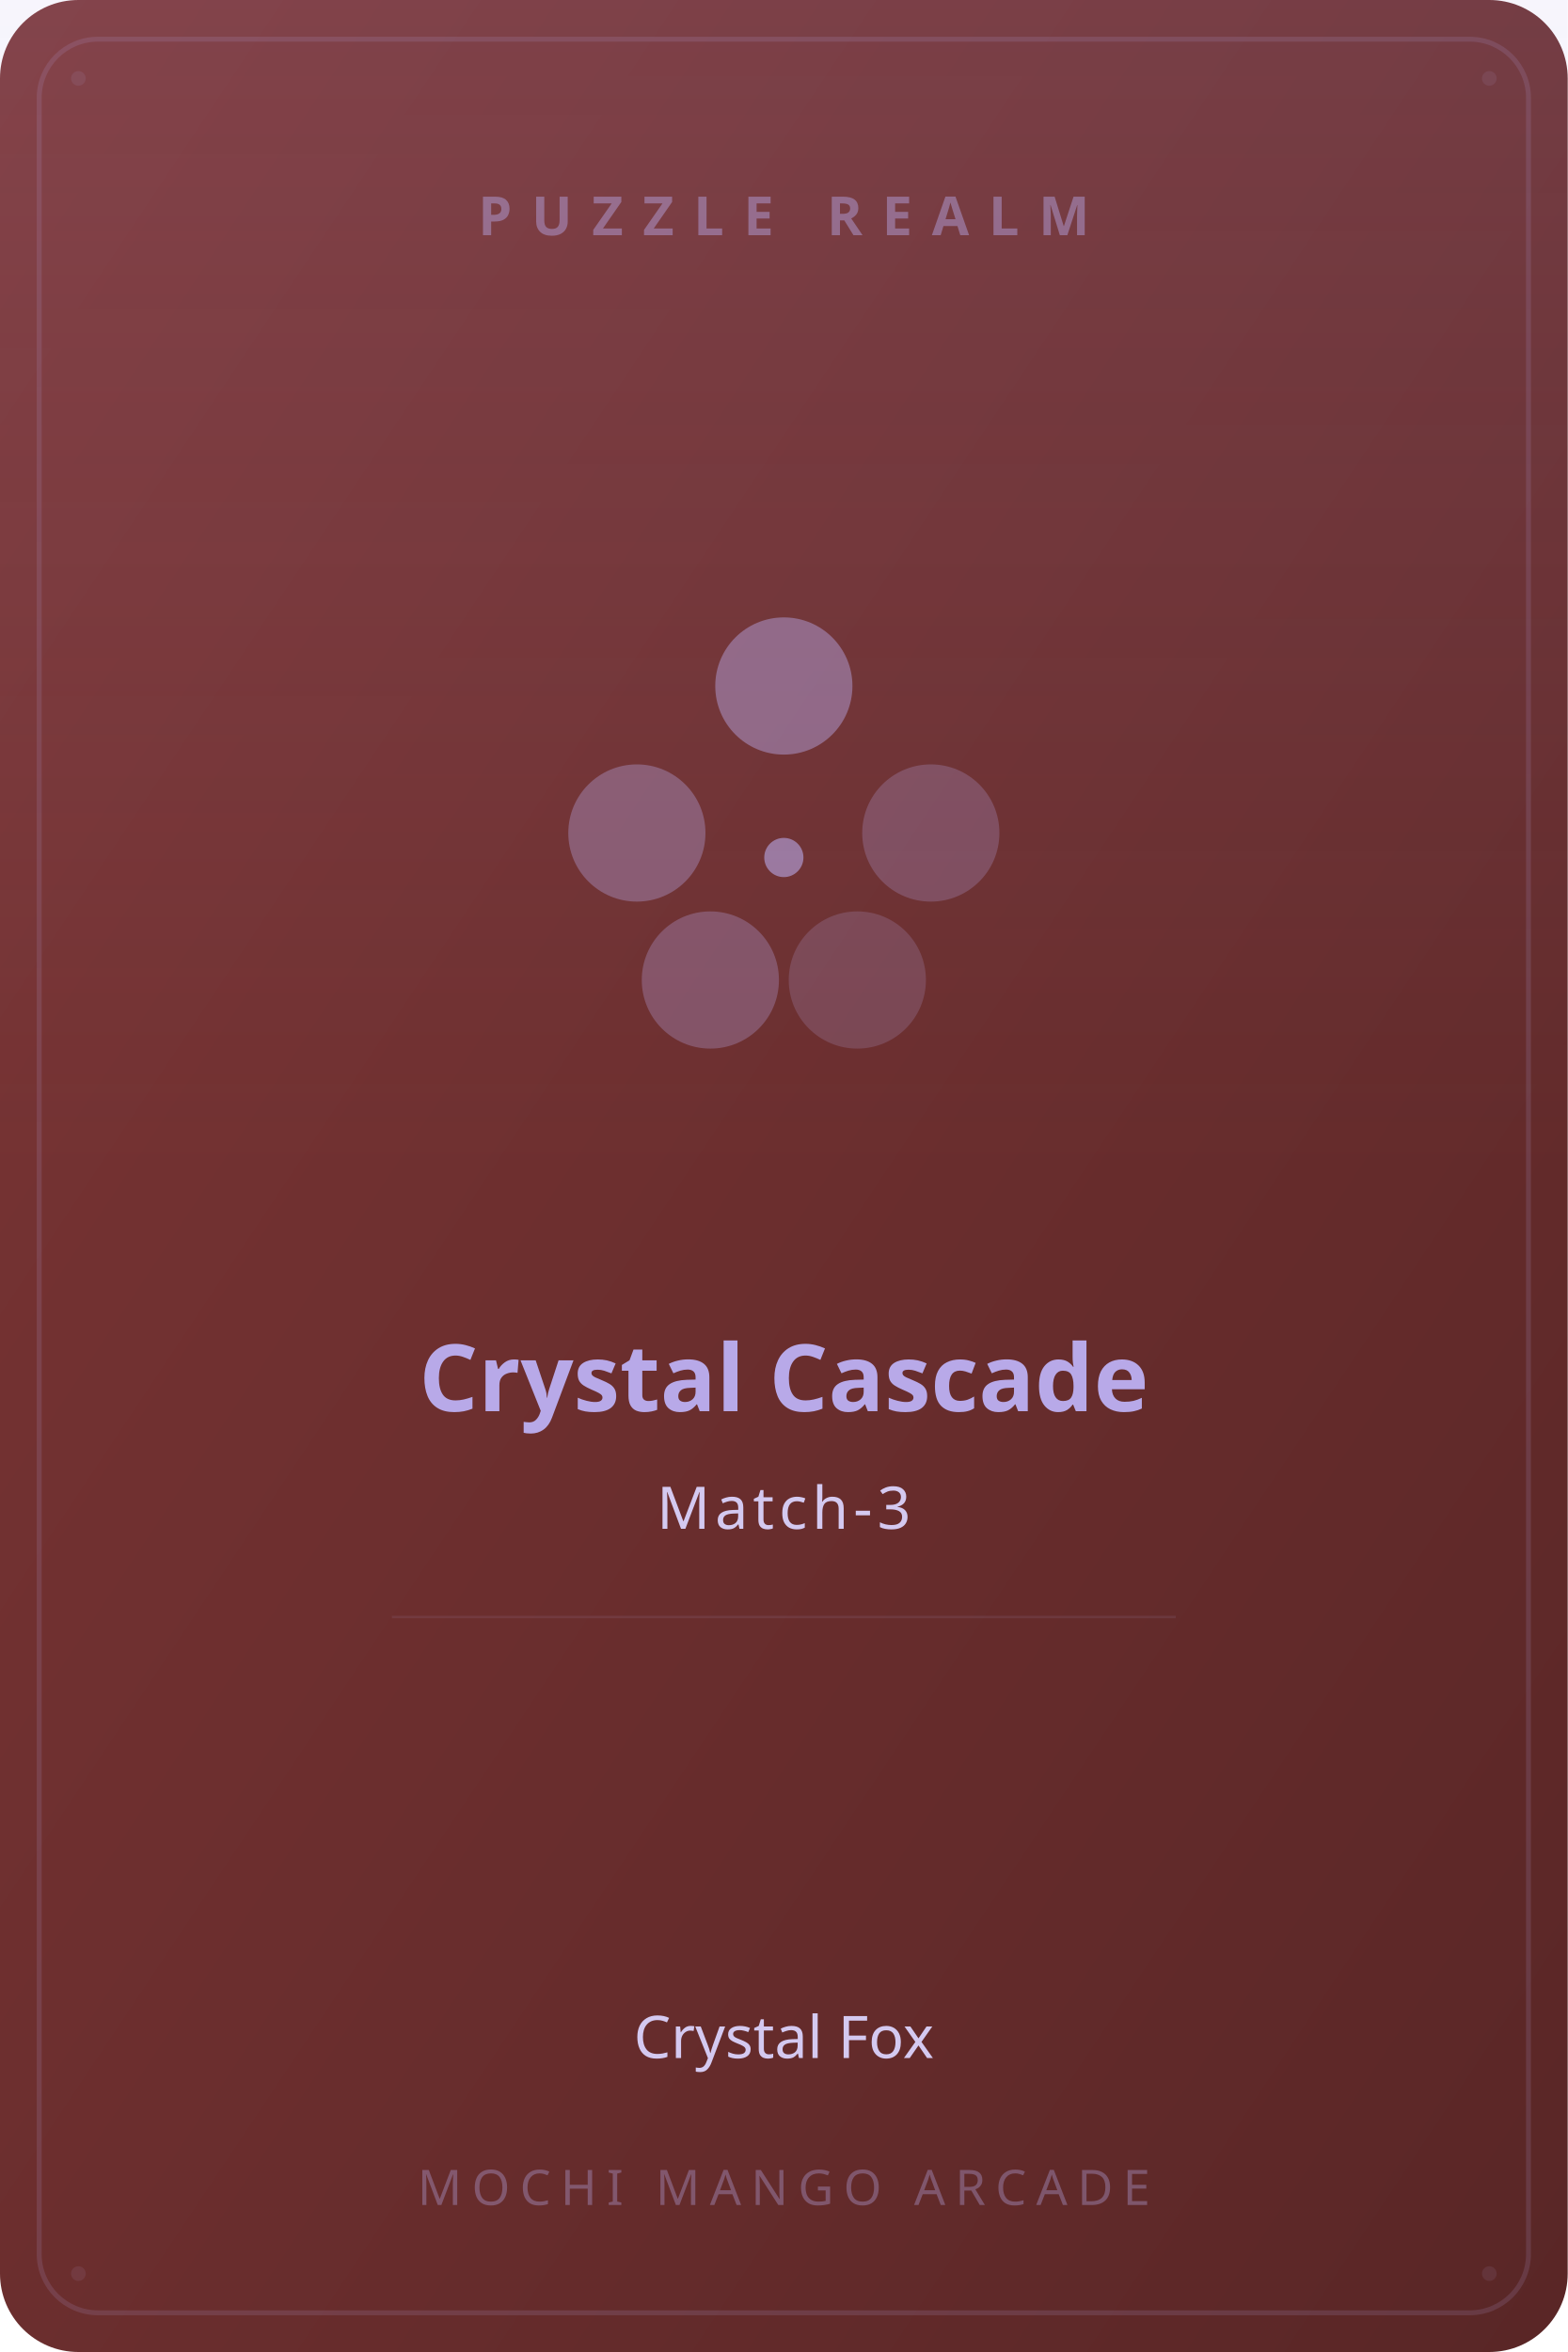
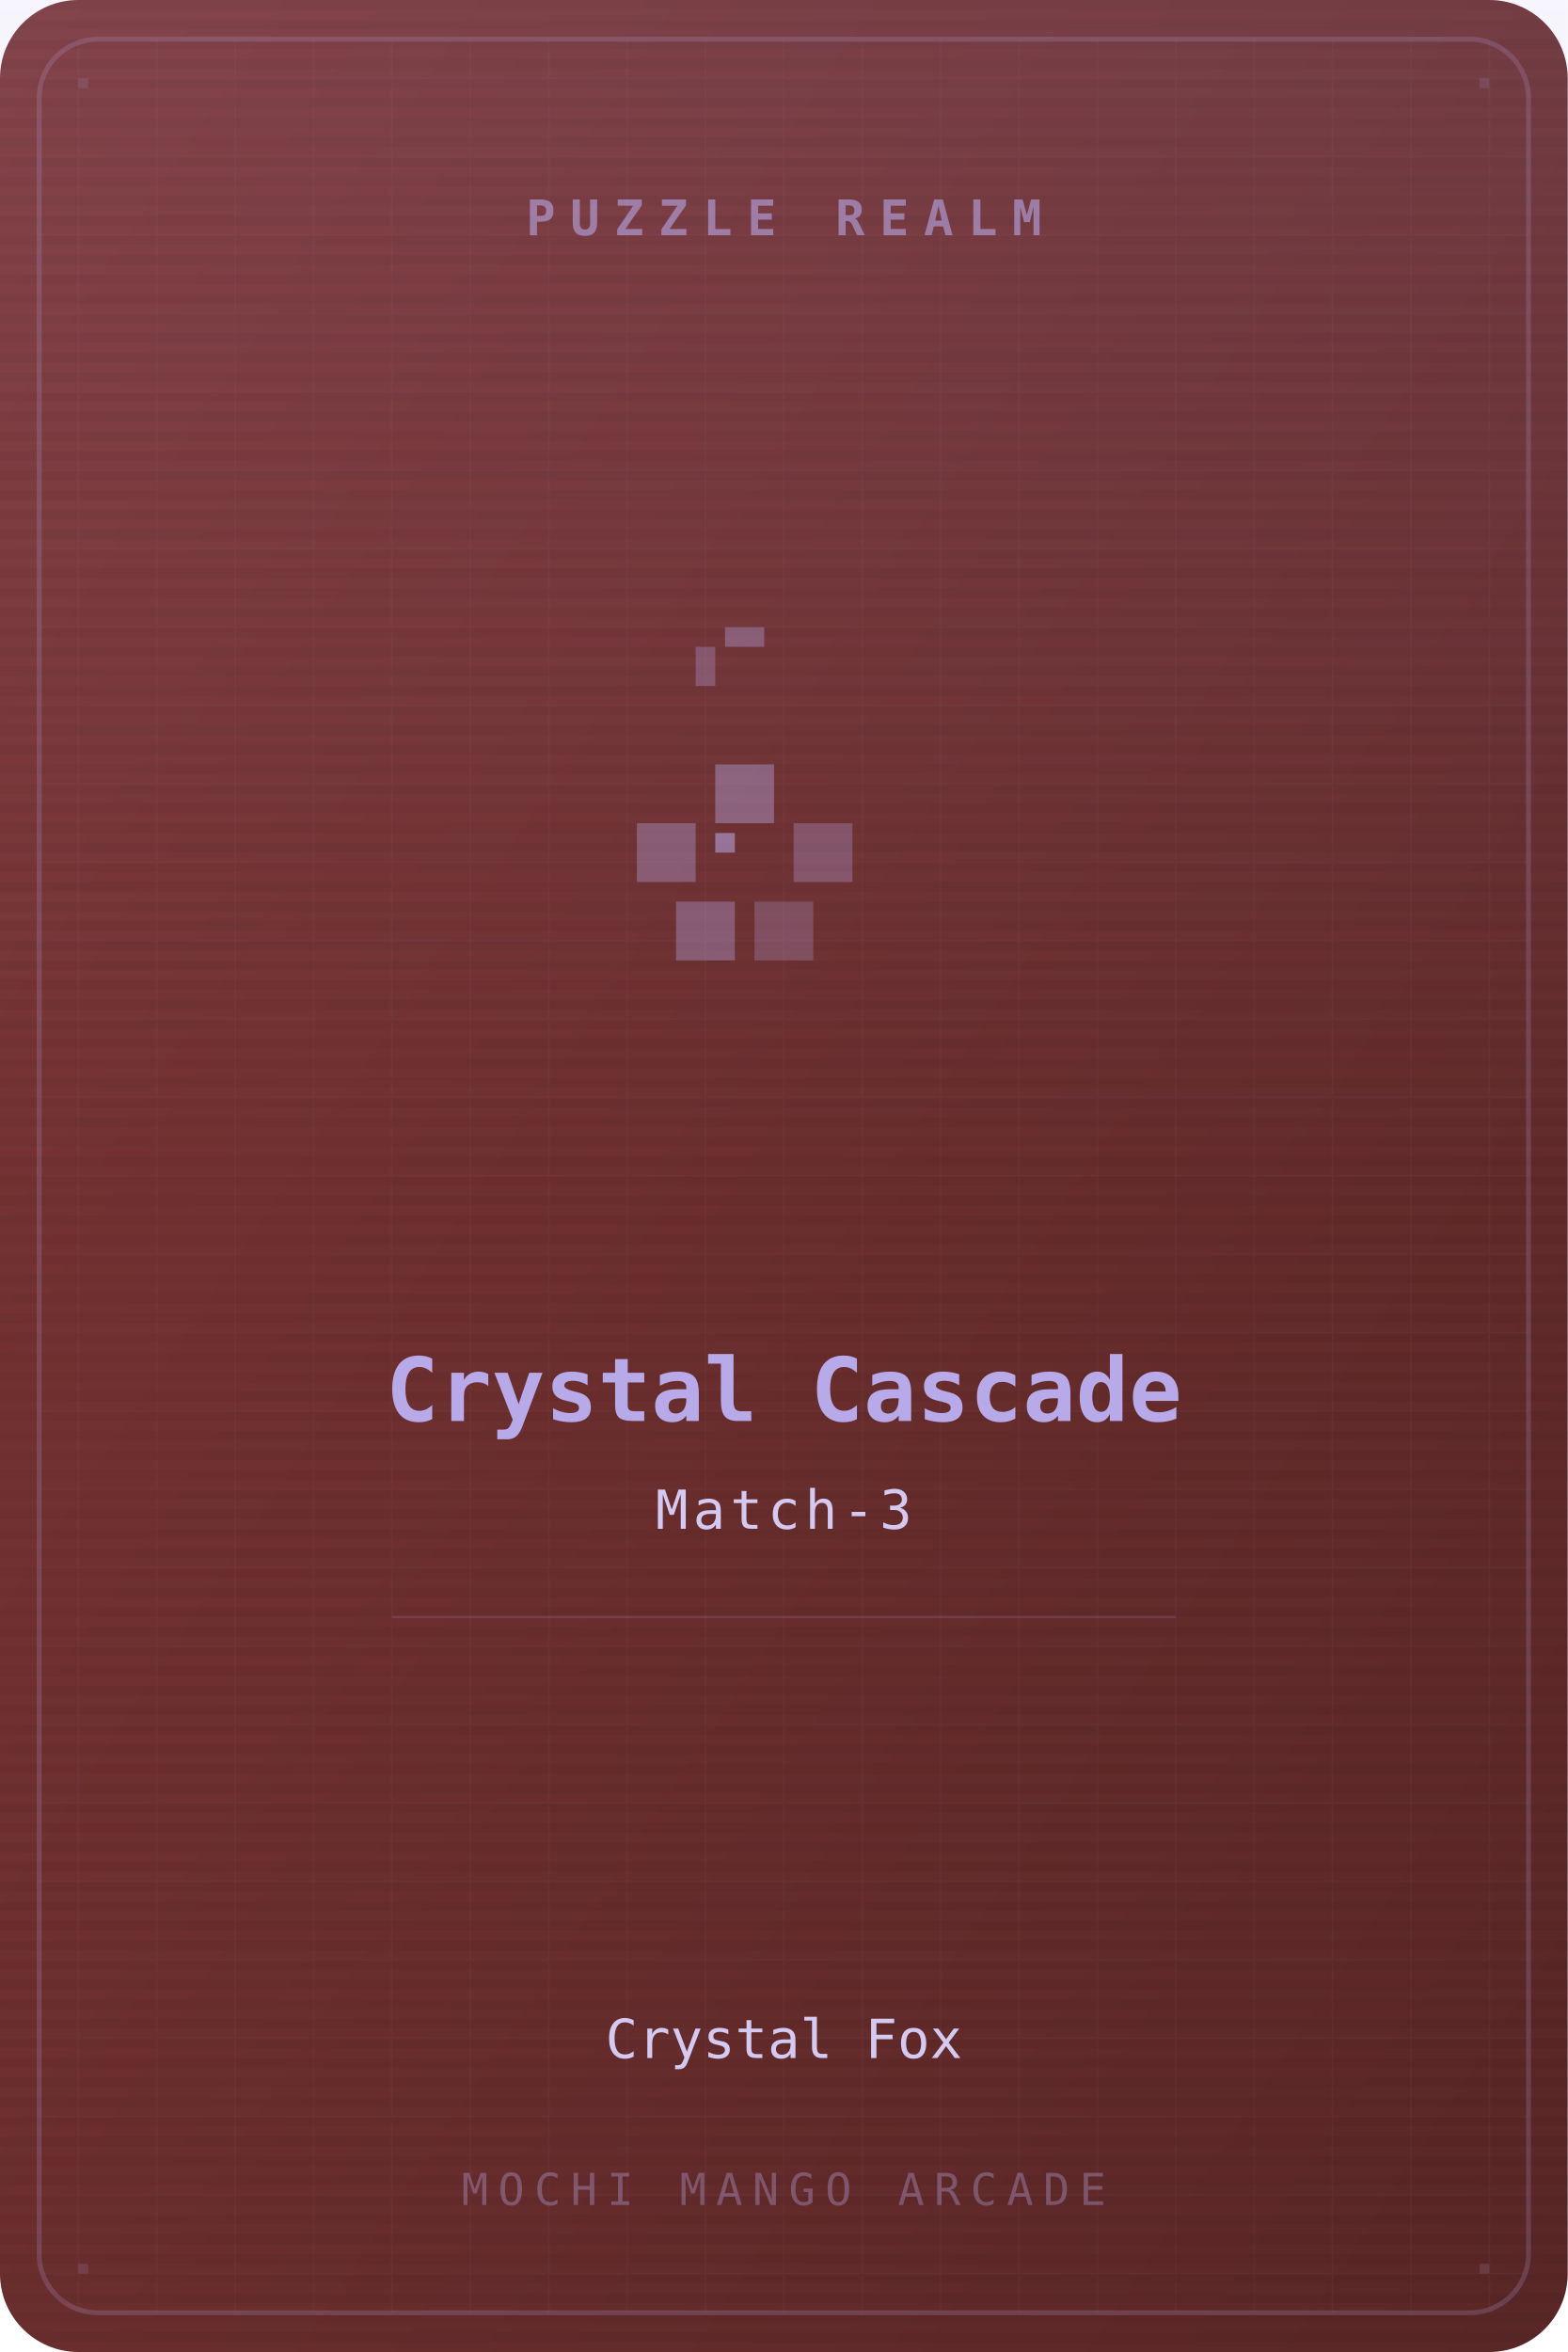
<svg xmlns="http://www.w3.org/2000/svg" viewBox="0 0 320 480">
  <defs>
    <linearGradient id="b" x1="0" y1="0" x2="1" y2="1">
      <stop offset="0%" stop-color="hsl(0,40%,35%)" />
      <stop offset="100%" stop-color="hsl(0,40%,25%)" />
    </linearGradient>
    <linearGradient id="g" x1=".5" y1="0" x2=".5" y2="1">
      <stop offset="0%" stop-color="#b8a9e8" stop-opacity=".12" />
      <stop offset="100%" stop-color="#b8a9e8" stop-opacity="0" />
    </linearGradient>
+     <pattern id="scan" width="4" height="4" patternUnits="userSpaceOnUse">
+       <rect width="4" height="2" fill="#000" opacity=".04" />
+     </pattern>
+     <pattern id="grid" width="16" height="16" patternUnits="userSpaceOnUse">
+       <rect width="16" height="16" fill="none" stroke="#b8a9e8" stroke-width=".3" opacity=".04" />
+     </pattern>
  </defs>
  <rect width="320" height="480" rx="16" fill="url(#b)" />
-   <rect x="8" y="8" width="304" height="464" rx="12" fill="none" stroke="#b8a9e8" stroke-width="1" opacity=".15" />
+   <rect width="320" height="480" rx="16" fill="url(#scan)" />
+   <rect x="8" y="8" width="304" height="464" rx="12" fill="url(#grid)" />
+   <rect x="8" y="8" width="304" height="464" rx="12" fill="none" stroke="#b8a9e8" stroke-width="1" opacity=".2" />
  <rect x="0" y="0" width="320" height="240" fill="url(#g)" />
-   <text x="160" y="48" text-anchor="middle" fill="#b8a9e8" font-size="11" font-weight="600" font-family="Outfit,sans-serif" opacity=".45" letter-spacing="4">PUZZLE REALM</text>
+   <text x="160" y="48" text-anchor="middle" fill="#b8a9e8" font-size="10" font-weight="700" font-family="monospace" opacity=".6" letter-spacing="3">PUZZLE REALM</text>
  <g transform="translate(0,20)">
-     <circle cx="130" cy="150" r="14" fill="#b8a9e8" opacity=".35" />
-     <circle cx="190" cy="150" r="14" fill="#b8a9e8" opacity=".25" />
-     <circle cx="160" cy="120" r="14" fill="#b8a9e8" opacity=".45" />
-     <circle cx="145" cy="180" r="14" fill="#b8a9e8" opacity=".3" />
-     <circle cx="175" cy="180" r="14" fill="#b8a9e8" opacity=".2" />
-     <circle cx="160" cy="155" r="4" fill="#b8a9e8" opacity=".6" />
+     <rect x="130" y="148" width="12" height="12" fill="#b8a9e8" opacity="0.35" />
+     <rect x="146" y="136" width="12" height="12" fill="#b8a9e8" opacity="0.4" />
+     <rect x="162" y="148" width="12" height="12" fill="#b8a9e8" opacity="0.3" />
+     <rect x="138" y="164" width="12" height="12" fill="#b8a9e8" opacity="0.35" />
+     <rect x="154" y="164" width="12" height="12" fill="#b8a9e8" opacity="0.25" />
+     <rect x="146" y="150" width="4" height="4" fill="#b8a9e8" opacity="0.55" />
+     <rect x="142" y="112" width="4" height="8" fill="#b8a9e8" opacity="0.3" />
+     <rect x="148" y="108" width="8" height="4" fill="#b8a9e8" opacity="0.35" />
  </g>
-   <text x="160" y="288" text-anchor="middle" fill="#b8a9e8" font-size="19" font-weight="700" font-family="Fredoka,Outfit,sans-serif">Crystal Cascade</text>
-   <text x="160" y="312" text-anchor="middle" fill="#d4c9f0" font-size="12" font-family="Outfit,sans-serif" letter-spacing="1">Match-3</text>
-   <line x1="80" y1="330" x2="240" y2="330" stroke="#b8a9e8" stroke-width=".5" opacity=".1" />
-   <text x="160" y="420" text-anchor="middle" fill="#d4c9f0" font-size="12" font-family="Outfit,sans-serif">Crystal Fox</text>
-   <text x="160" y="450" text-anchor="middle" fill="#b8a9e8" font-size="10" font-family="Outfit,sans-serif" opacity=".35" letter-spacing="2">MOCHI MANGO ARCADE</text>
-   <circle cx="16" cy="16" r="1.5" fill="#b8a9e8" opacity=".1" />
-   <circle cx="304" cy="16" r="1.5" fill="#b8a9e8" opacity=".1" />
-   <circle cx="16" cy="464" r="1.5" fill="#b8a9e8" opacity=".1" />
-   <circle cx="304" cy="464" r="1.5" fill="#b8a9e8" opacity=".1" />
+   <text x="160" y="290" text-anchor="middle" fill="#b8a9e8" font-size="18" font-weight="700" font-family="monospace">Crystal Cascade</text>
+   <text x="160" y="312" text-anchor="middle" fill="#d4c9f0" font-size="11" font-family="monospace" letter-spacing="1">Match-3</text>
+   <line x1="80" y1="330" x2="240" y2="330" stroke="#b8a9e8" stroke-width=".5" opacity=".15" />
+   <text x="160" y="420" text-anchor="middle" fill="#d4c9f0" font-size="11" font-family="monospace">Crystal Fox</text>
+   <text x="160" y="450" text-anchor="middle" fill="#b8a9e8" font-size="9" font-family="monospace" opacity=".35" letter-spacing="2">MOCHI MANGO ARCADE</text>
+   <rect x="16" y="16" width="2" height="2" fill="#b8a9e8" opacity=".15" />
+   <rect x="302" y="16" width="2" height="2" fill="#b8a9e8" opacity=".15" />
+   <rect x="16" y="462" width="2" height="2" fill="#b8a9e8" opacity=".15" />
+   <rect x="302" y="462" width="2" height="2" fill="#b8a9e8" opacity=".15" />
</svg>
